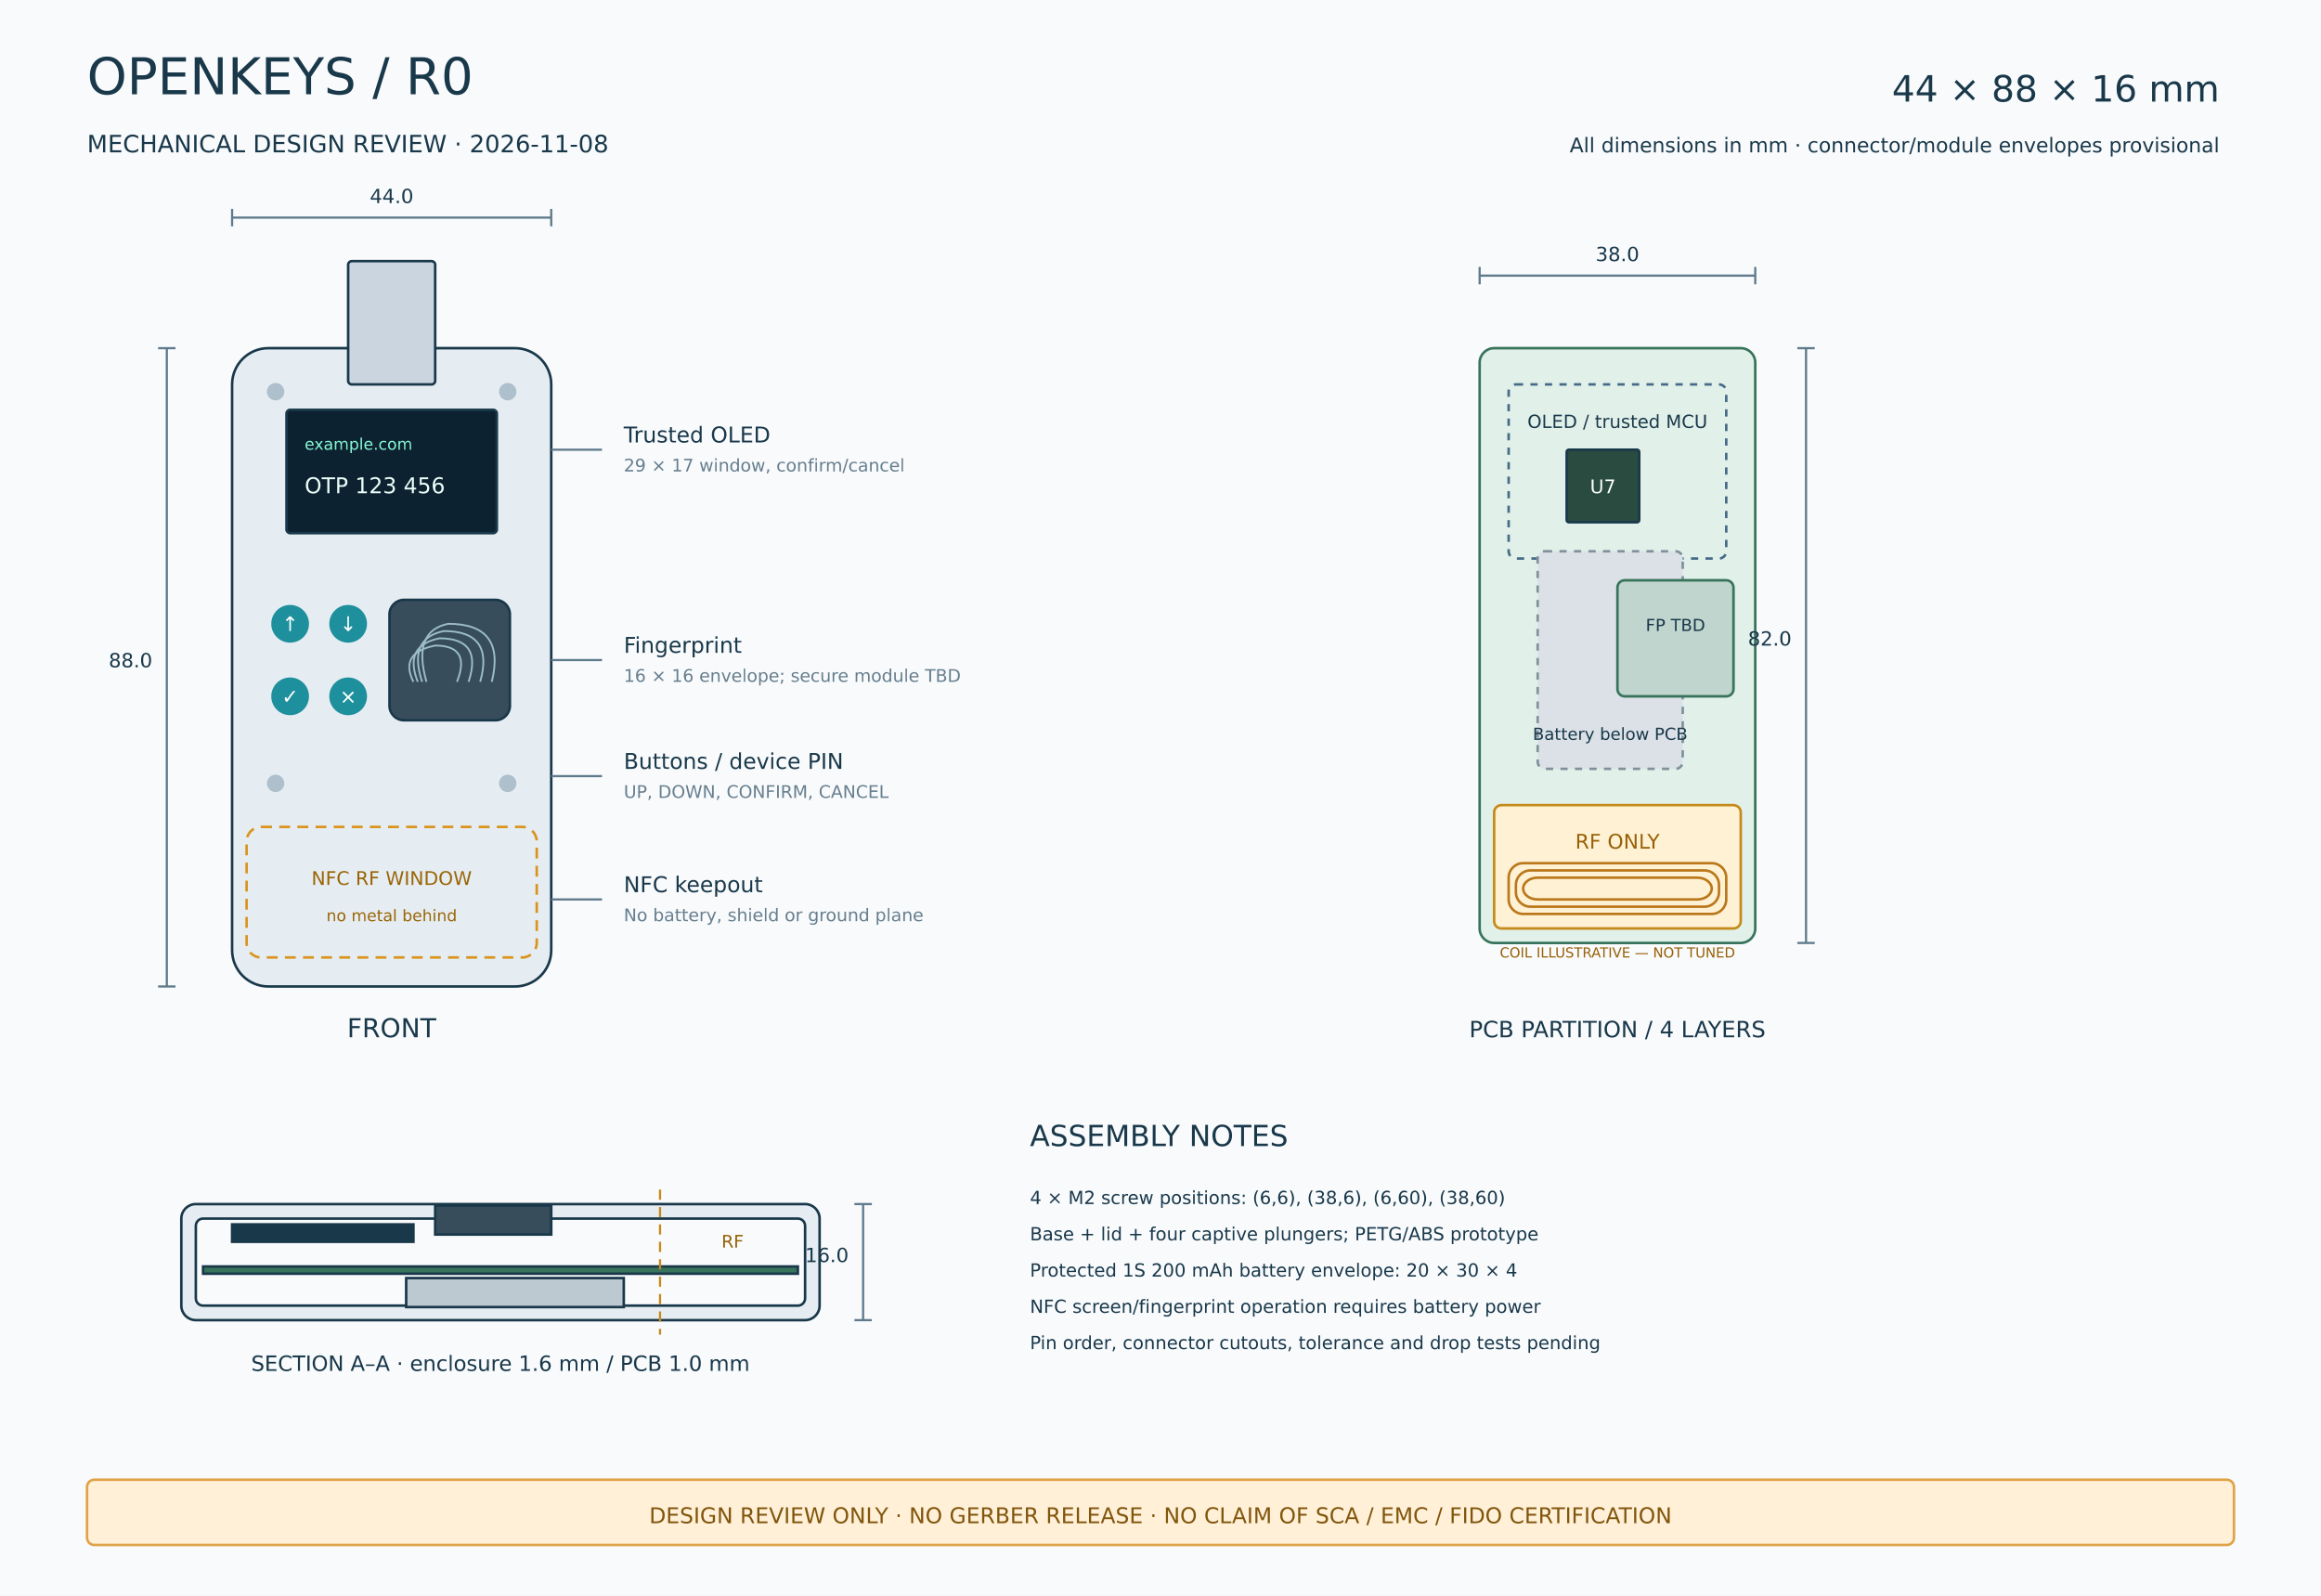
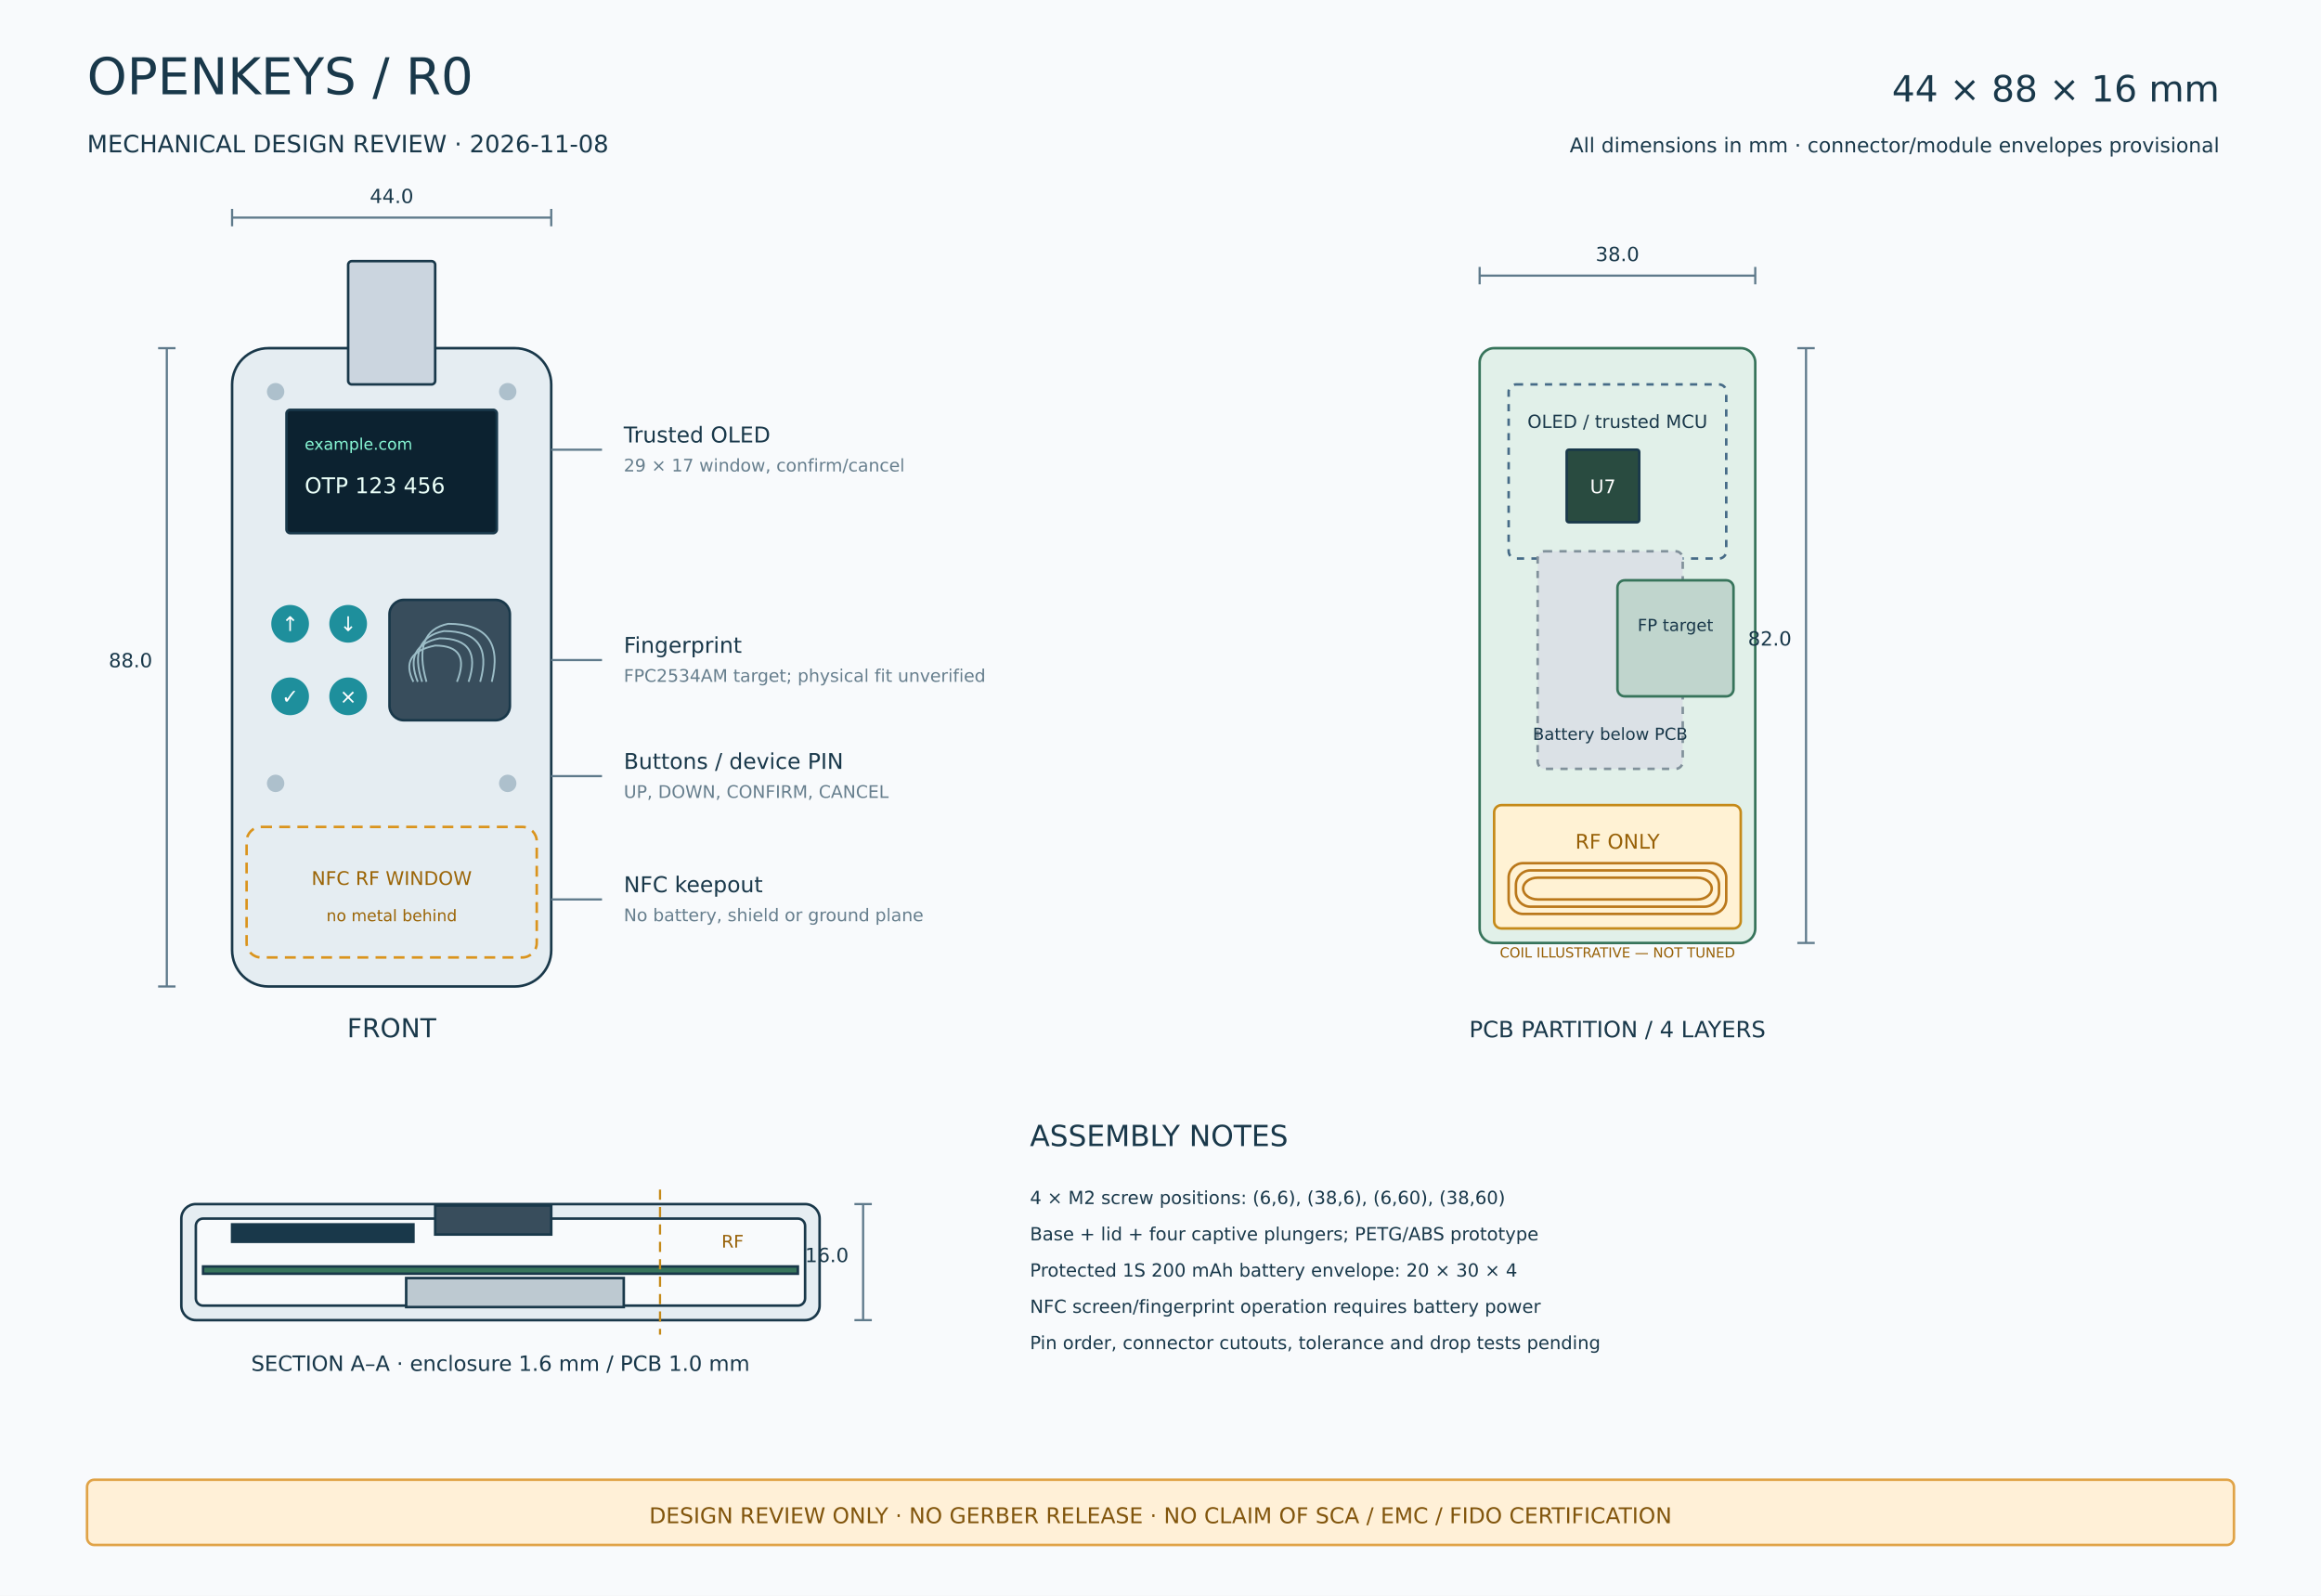
<svg xmlns="http://www.w3.org/2000/svg" width="1600" height="1100" viewBox="0 0 320 220">
  <rect width="320" height="220" fill="#f8fafc" />
  <g font-family="DejaVu Sans,Arial,sans-serif">
    <text x="12" y="13" font-size="7" fill="#19384a" text-anchor="start">OPENKEYS / R0</text>
    <text x="12" y="21" font-size="3.3" fill="#19384a" text-anchor="start">MECHANICAL DESIGN REVIEW · 2026-11-08</text>
    <text x="306" y="14" font-size="5" fill="#19384a" text-anchor="end">44 × 88 × 16 mm</text>
    <text x="306" y="21" font-size="2.8" fill="#19384a" text-anchor="end">All dimensions in mm · connector/module envelopes provisional</text>
    <rect x="32" y="48" width="44" height="88" rx="5" fill="#e5edf2" stroke="#19384a" stroke-width="0.35" />
    <rect x="48" y="36" width="12" height="17" rx="0.5" fill="#cbd5df" stroke="#19384a" stroke-width="0.35" />
    <rect x="39.5" y="56.5" width="29" height="17" rx="0.5" fill="#0c2230" stroke="#19384a" stroke-width="0.35" />
    <text x="42" y="62" font-size="2.2" fill="#87f6d4" text-anchor="start">example.com</text>
    <text x="42" y="68" font-size="3" fill="#eafff8" text-anchor="start">OTP  123 456</text>
    <circle cx="40" cy="86" r="2.6" fill="#1e8f9c" />
    <text x="40" y="87" font-size="2.8" fill="white" text-anchor="middle">↑</text>
    <circle cx="48" cy="86" r="2.6" fill="#1e8f9c" />
    <text x="48" y="87" font-size="2.8" fill="white" text-anchor="middle">↓</text>
    <circle cx="40" cy="96" r="2.6" fill="#1e8f9c" />
    <text x="40" y="97" font-size="2.8" fill="white" text-anchor="middle">✓</text>
    <circle cx="48" cy="96" r="2.6" fill="#1e8f9c" />
    <text x="48" y="97" font-size="2.8" fill="white" text-anchor="middle">×</text>
    <rect x="53.7" y="82.7" width="16.6" height="16.6" rx="2" fill="#384d5c" stroke="#19384a" stroke-width="0.35" />
    <path d="M57.0,94 q-2,-4 3,-5 q5,0 3,5" fill="none" stroke="#9cbdc7" stroke-width=".25" />
    <path d="M57.6,94 q-2,-5 3,-6 q6,0 4,6" fill="none" stroke="#9cbdc7" stroke-width=".25" />
    <path d="M58.2,94 q-2,-6 3,-7 q7,0 5,7" fill="none" stroke="#9cbdc7" stroke-width=".25" />
    <path d="M58.8,94 q-2,-7 3,-8 q8,0 6,8" fill="none" stroke="#9cbdc7" stroke-width=".25" />
    <rect x="34" y="114" width="40" height="18" rx="2" fill="none" stroke="#da941d" stroke-width="0.35" stroke-dasharray="1.5 1" />
    <text x="54" y="122" font-size="2.6" fill="#9b6507" text-anchor="middle">NFC RF WINDOW</text>
    <text x="54" y="127" font-size="2.2" fill="#9b6507" text-anchor="middle">no metal behind</text>
    <circle cx="38" cy="54" r="1.2" fill="#adc0cc" />
    <circle cx="70" cy="54" r="1.2" fill="#adc0cc" />
    <circle cx="38" cy="108" r="1.2" fill="#adc0cc" />
    <circle cx="70" cy="108" r="1.2" fill="#adc0cc" />
    <path d="M32,30 L76,30" stroke="#5f7a8b" stroke-width="0.3" fill="none" />
    <path d="M32,28.8 L32,31.2" stroke="#5f7a8b" stroke-width="0.3" fill="none" />
    <path d="M76,28.8 L76,31.2" stroke="#5f7a8b" stroke-width="0.3" fill="none" />
    <text x="54.0" y="28" font-size="2.7" fill="#19384a" text-anchor="middle">44.0</text>
    <path d="M23,48 L23,136" stroke="#5f7a8b" stroke-width="0.3" fill="none" />
    <path d="M21.8,48 L24.2,48" stroke="#5f7a8b" stroke-width="0.3" fill="none" />
    <path d="M21.8,136 L24.2,136" stroke="#5f7a8b" stroke-width="0.3" fill="none" />
    <text x="21" y="92.0" font-size="2.7" fill="#19384a" text-anchor="end">88.0</text>
    <text x="54" y="143" font-size="3.6" fill="#19384a" text-anchor="middle">FRONT</text>
    <path d="M76,62 L83,62" stroke="#5f7a8b" stroke-width="0.3" fill="none" />
    <text x="86" y="61" font-size="3" fill="#19384a" text-anchor="start">Trusted OLED</text>
    <text x="86" y="65" font-size="2.4" fill="#667e8d" text-anchor="start">29 × 17 window, confirm/cancel</text>
    <path d="M76,91 L83,91" stroke="#5f7a8b" stroke-width="0.3" fill="none" />
    <text x="86" y="90" font-size="3" fill="#19384a" text-anchor="start">Fingerprint</text>
-     <text x="86" y="94" font-size="2.4" fill="#667e8d" text-anchor="start">16 × 16 envelope; secure module TBD</text>
+     <text x="86" y="94" font-size="2.4" fill="#667e8d" text-anchor="start">FPC2534AM target; physical fit unverified</text>
    <path d="M76,107 L83,107" stroke="#5f7a8b" stroke-width="0.3" fill="none" />
    <text x="86" y="106" font-size="3" fill="#19384a" text-anchor="start">Buttons / device PIN</text>
    <text x="86" y="110" font-size="2.4" fill="#667e8d" text-anchor="start">UP, DOWN, CONFIRM, CANCEL</text>
    <path d="M76,124 L83,124" stroke="#5f7a8b" stroke-width="0.3" fill="none" />
    <text x="86" y="123" font-size="3" fill="#19384a" text-anchor="start">NFC keepout</text>
    <text x="86" y="127" font-size="2.4" fill="#667e8d" text-anchor="start">No battery, shield or ground plane</text>
    <rect x="204" y="48" width="38" height="82" rx="2" fill="#e1f0e9" stroke="#37745b" stroke-width="0.35" />
    <rect x="208" y="53" width="30" height="24" rx="1" fill="none" stroke="#466b87" stroke-width="0.35" stroke-dasharray="1 1" />
    <text x="223" y="59" font-size="2.5" fill="#19384a" text-anchor="middle">OLED / trusted MCU</text>
    <rect x="216" y="62" width="10" height="10" rx="0.3" fill="#294b40" stroke="#19384a" stroke-width="0.35" />
    <text x="221" y="68" font-size="2.6" fill="white" text-anchor="middle">U7</text>
    <rect x="212" y="76" width="20" height="30" rx="1" fill="#dbe1e6" stroke="#81919b" stroke-width="0.35" stroke-dasharray="1 1" />
    <text x="222" y="102" font-size="2.3" fill="#19384a" text-anchor="middle">Battery below PCB</text>
    <rect x="223" y="80" width="16" height="16" rx="1" fill="#c0d5cd" stroke="#37745b" stroke-width="0.35" />
-     <text x="231" y="87" font-size="2.3" fill="#19384a" text-anchor="middle">FP TBD</text>
+     <text x="231" y="87" font-size="2.3" fill="#19384a" text-anchor="middle">FP target</text>
    <rect x="206" y="111" width="34" height="17" rx="1" fill="#fff2d4" stroke="#c58a19" stroke-width="0.35" />
    <text x="223" y="117" font-size="2.8" fill="#976006" text-anchor="middle">RF ONLY</text>
    <rect x="208" y="119" width="30" height="7" rx="2" fill="none" stroke="#ba781b" stroke-width="0.35" />
    <rect x="209" y="120" width="28" height="5" rx="2" fill="none" stroke="#ba781b" stroke-width="0.35" />
    <rect x="210" y="121" width="26" height="3" rx="2" fill="none" stroke="#ba781b" stroke-width="0.35" />
    <text x="223" y="132" font-size="1.9" fill="#976006" text-anchor="middle">COIL ILLUSTRATIVE — NOT TUNED</text>
    <path d="M204,38 L242,38" stroke="#5f7a8b" stroke-width="0.3" fill="none" />
    <path d="M204,36.8 L204,39.2" stroke="#5f7a8b" stroke-width="0.3" fill="none" />
    <path d="M242,36.8 L242,39.2" stroke="#5f7a8b" stroke-width="0.3" fill="none" />
    <text x="223.0" y="36" font-size="2.7" fill="#19384a" text-anchor="middle">38.0</text>
    <path d="M249,48 L249,130" stroke="#5f7a8b" stroke-width="0.3" fill="none" />
    <path d="M247.8,48 L250.2,48" stroke="#5f7a8b" stroke-width="0.3" fill="none" />
    <path d="M247.8,130 L250.2,130" stroke="#5f7a8b" stroke-width="0.3" fill="none" />
    <text x="247" y="89.0" font-size="2.7" fill="#19384a" text-anchor="end">82.0</text>
    <text x="223" y="143" font-size="3.1" fill="#19384a" text-anchor="middle">PCB PARTITION / 4 LAYERS</text>
    <rect x="25" y="166" width="88" height="16" rx="2" fill="#e5edf2" stroke="#19384a" stroke-width="0.35" />
    <rect x="27" y="168" width="84" height="12" rx="1" fill="#f8fafc" stroke="#19384a" stroke-width="0.35" />
    <rect x="28" y="174.6" width="82" height="1" rx="0" fill="#37745b" stroke="#19384a" stroke-width="0.35" />
    <rect x="56" y="176.2" width="30" height="4" rx="0" fill="#bdc9d1" stroke="#19384a" stroke-width="0.35" />
    <rect x="32" y="168.8" width="25" height="2.4" rx="0" fill="#19384a" stroke="#19384a" stroke-width="0.35" />
    <rect x="60" y="166.2" width="16" height="4" rx="0" fill="#384d5c" stroke="#19384a" stroke-width="0.35" />
    <path d="M91,164 L91,184" stroke="#c58a19" stroke-width="0.3" fill="none" stroke-dasharray="1.4 1" />
    <text x="101" y="172" font-size="2.4" fill="#976006" text-anchor="middle">RF</text>
    <path d="M119,166 L119,182" stroke="#5f7a8b" stroke-width="0.3" fill="none" />
    <path d="M117.8,166 L120.2,166" stroke="#5f7a8b" stroke-width="0.3" fill="none" />
    <path d="M117.8,182 L120.2,182" stroke="#5f7a8b" stroke-width="0.3" fill="none" />
    <text x="117" y="174.0" font-size="2.7" fill="#19384a" text-anchor="end">16.0</text>
    <text x="69" y="189" font-size="2.9" fill="#19384a" text-anchor="middle">SECTION A–A · enclosure 1.6 mm / PCB 1.0 mm</text>
    <text x="142" y="158" font-size="4" fill="#19384a" text-anchor="start">ASSEMBLY NOTES</text>
    <text x="142" y="166" font-size="2.5" fill="#19384a" text-anchor="start">4 × M2 screw positions: (6,6), (38,6), (6,60), (38,60)</text>
    <text x="142" y="171" font-size="2.5" fill="#19384a" text-anchor="start">Base + lid + four captive plungers; PETG/ABS prototype</text>
    <text x="142" y="176" font-size="2.5" fill="#19384a" text-anchor="start">Protected 1S 200 mAh battery envelope: 20 × 30 × 4</text>
    <text x="142" y="181" font-size="2.5" fill="#19384a" text-anchor="start">NFC screen/fingerprint operation requires battery power</text>
    <text x="142" y="186" font-size="2.5" fill="#19384a" text-anchor="start">Pin order, connector cutouts, tolerance and drop tests pending</text>
    <rect x="12" y="204" width="296" height="9" rx="1" fill="#fff0d7" stroke="#e0a347" stroke-width="0.35" />
    <text x="160" y="210" font-size="3" fill="#81550c" text-anchor="middle">DESIGN REVIEW ONLY · NO GERBER RELEASE · NO CLAIM OF SCA / EMC / FIDO CERTIFICATION</text>
  </g>
</svg>
